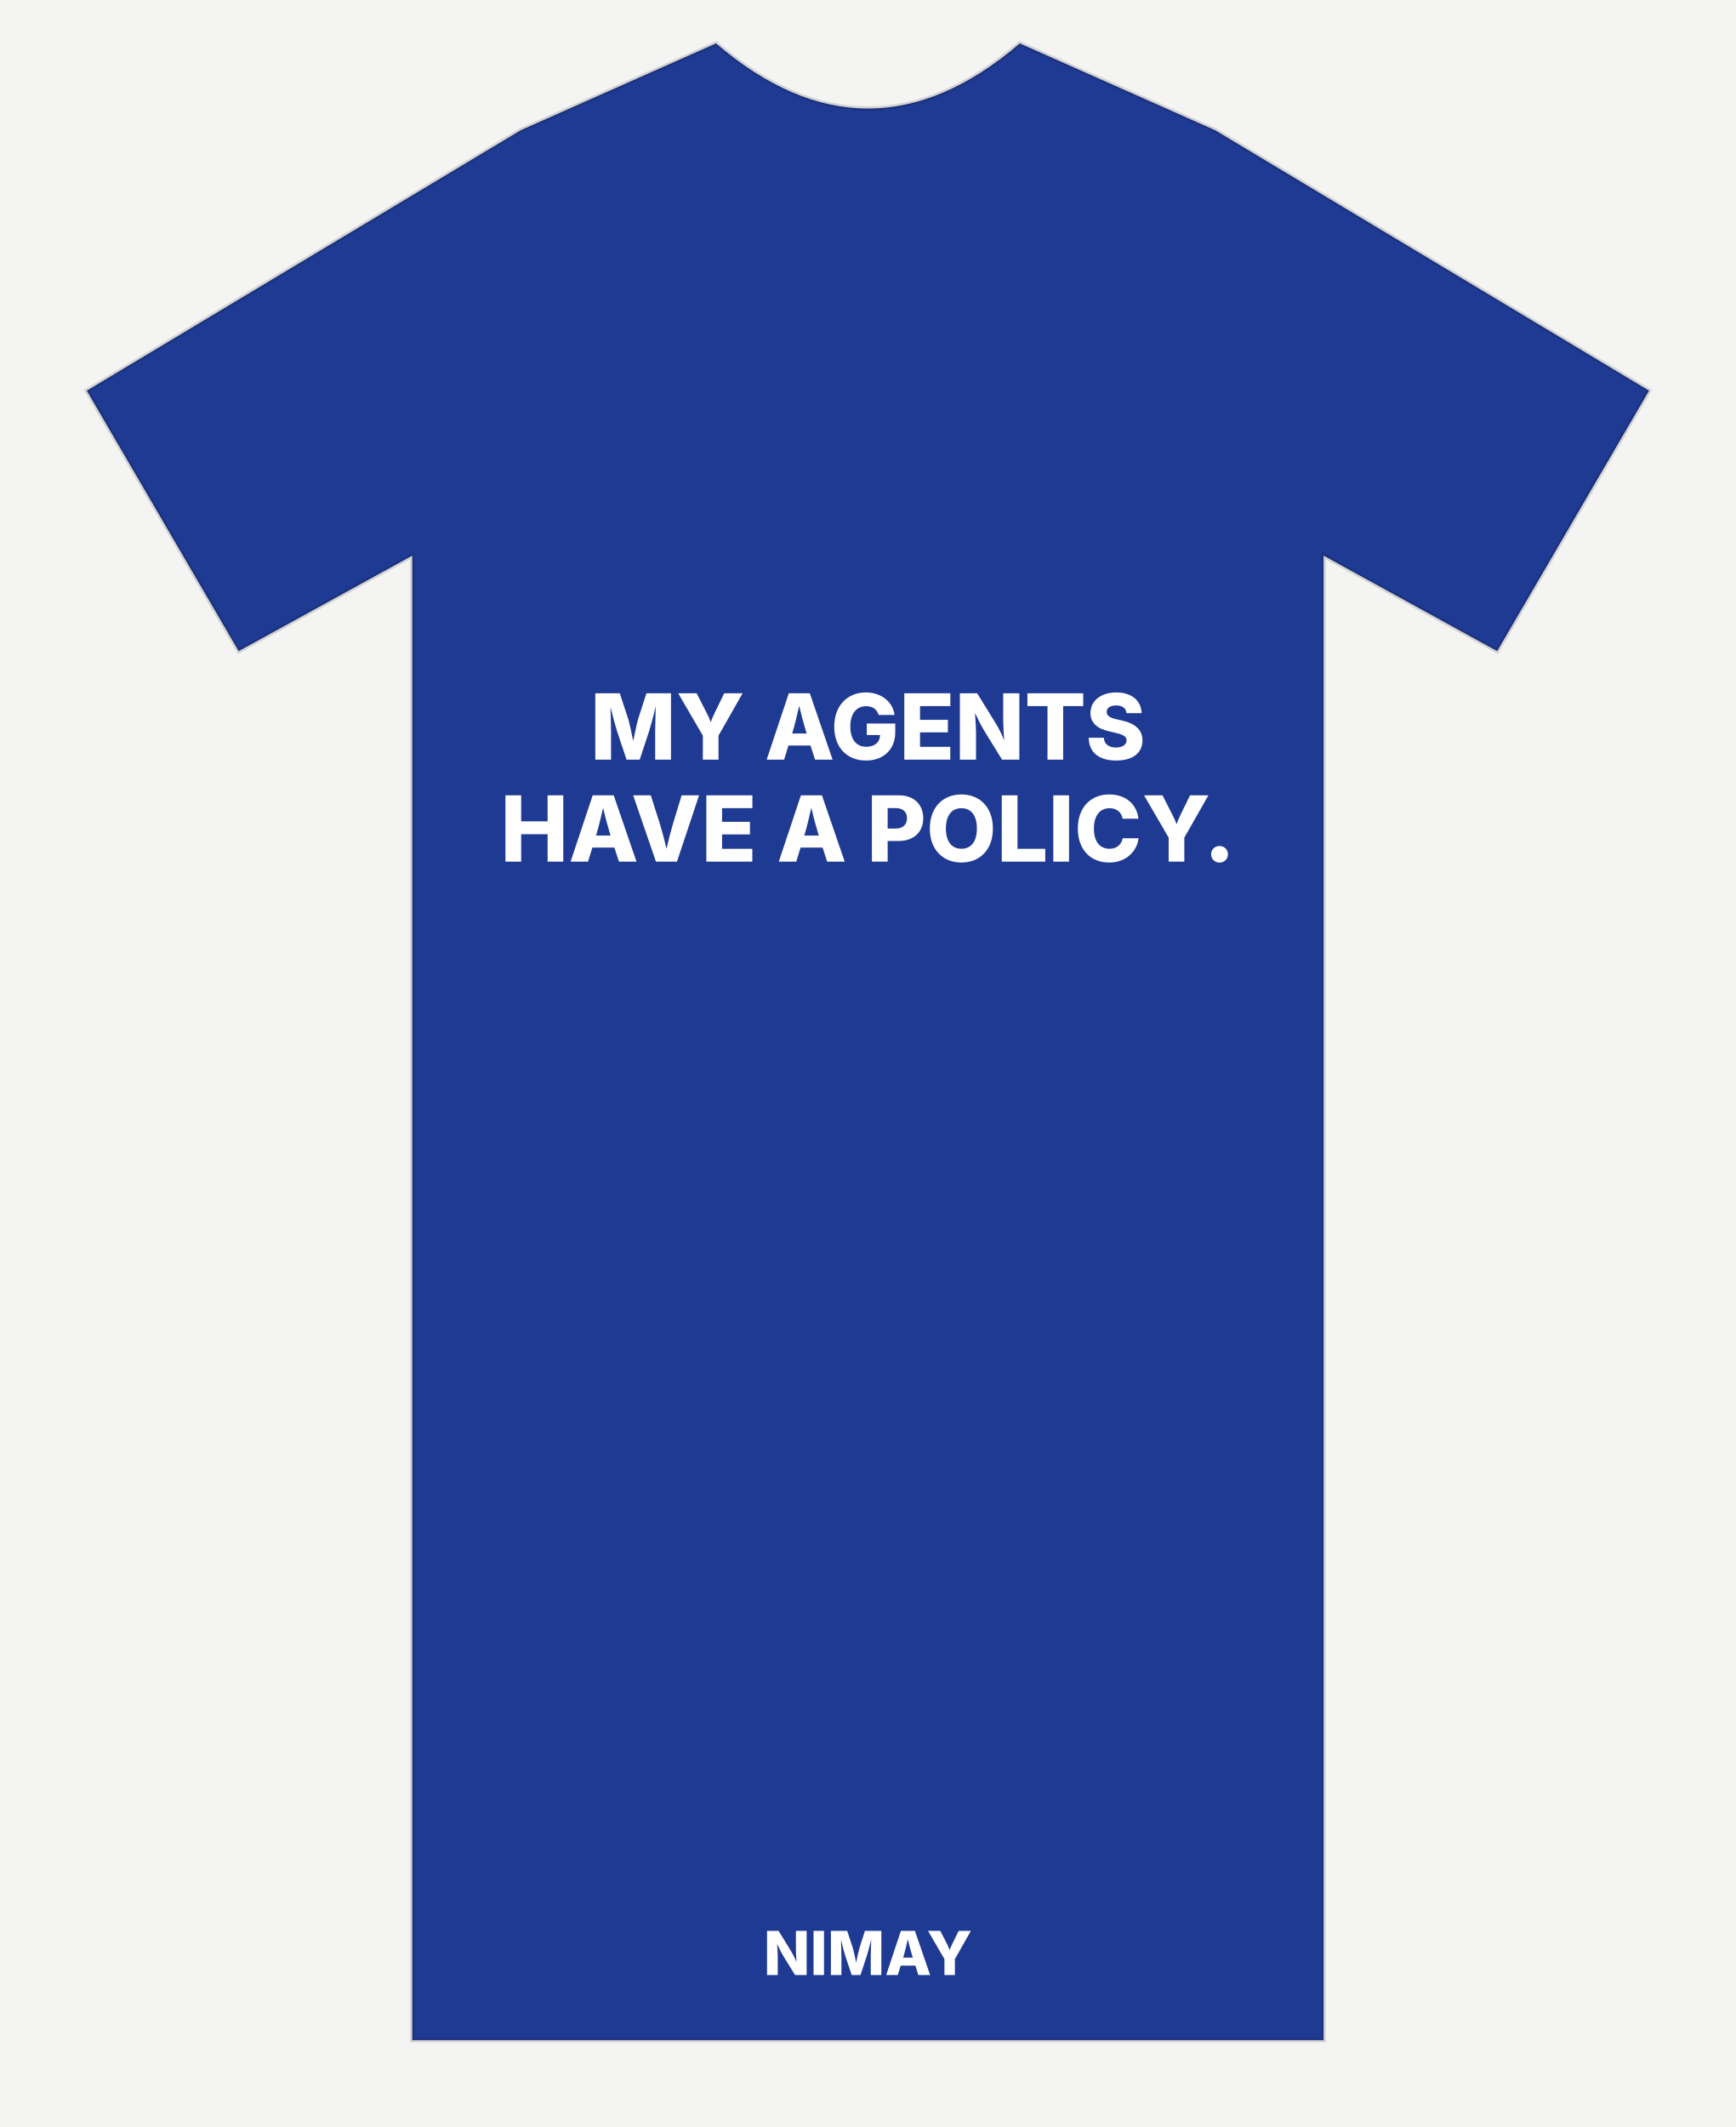
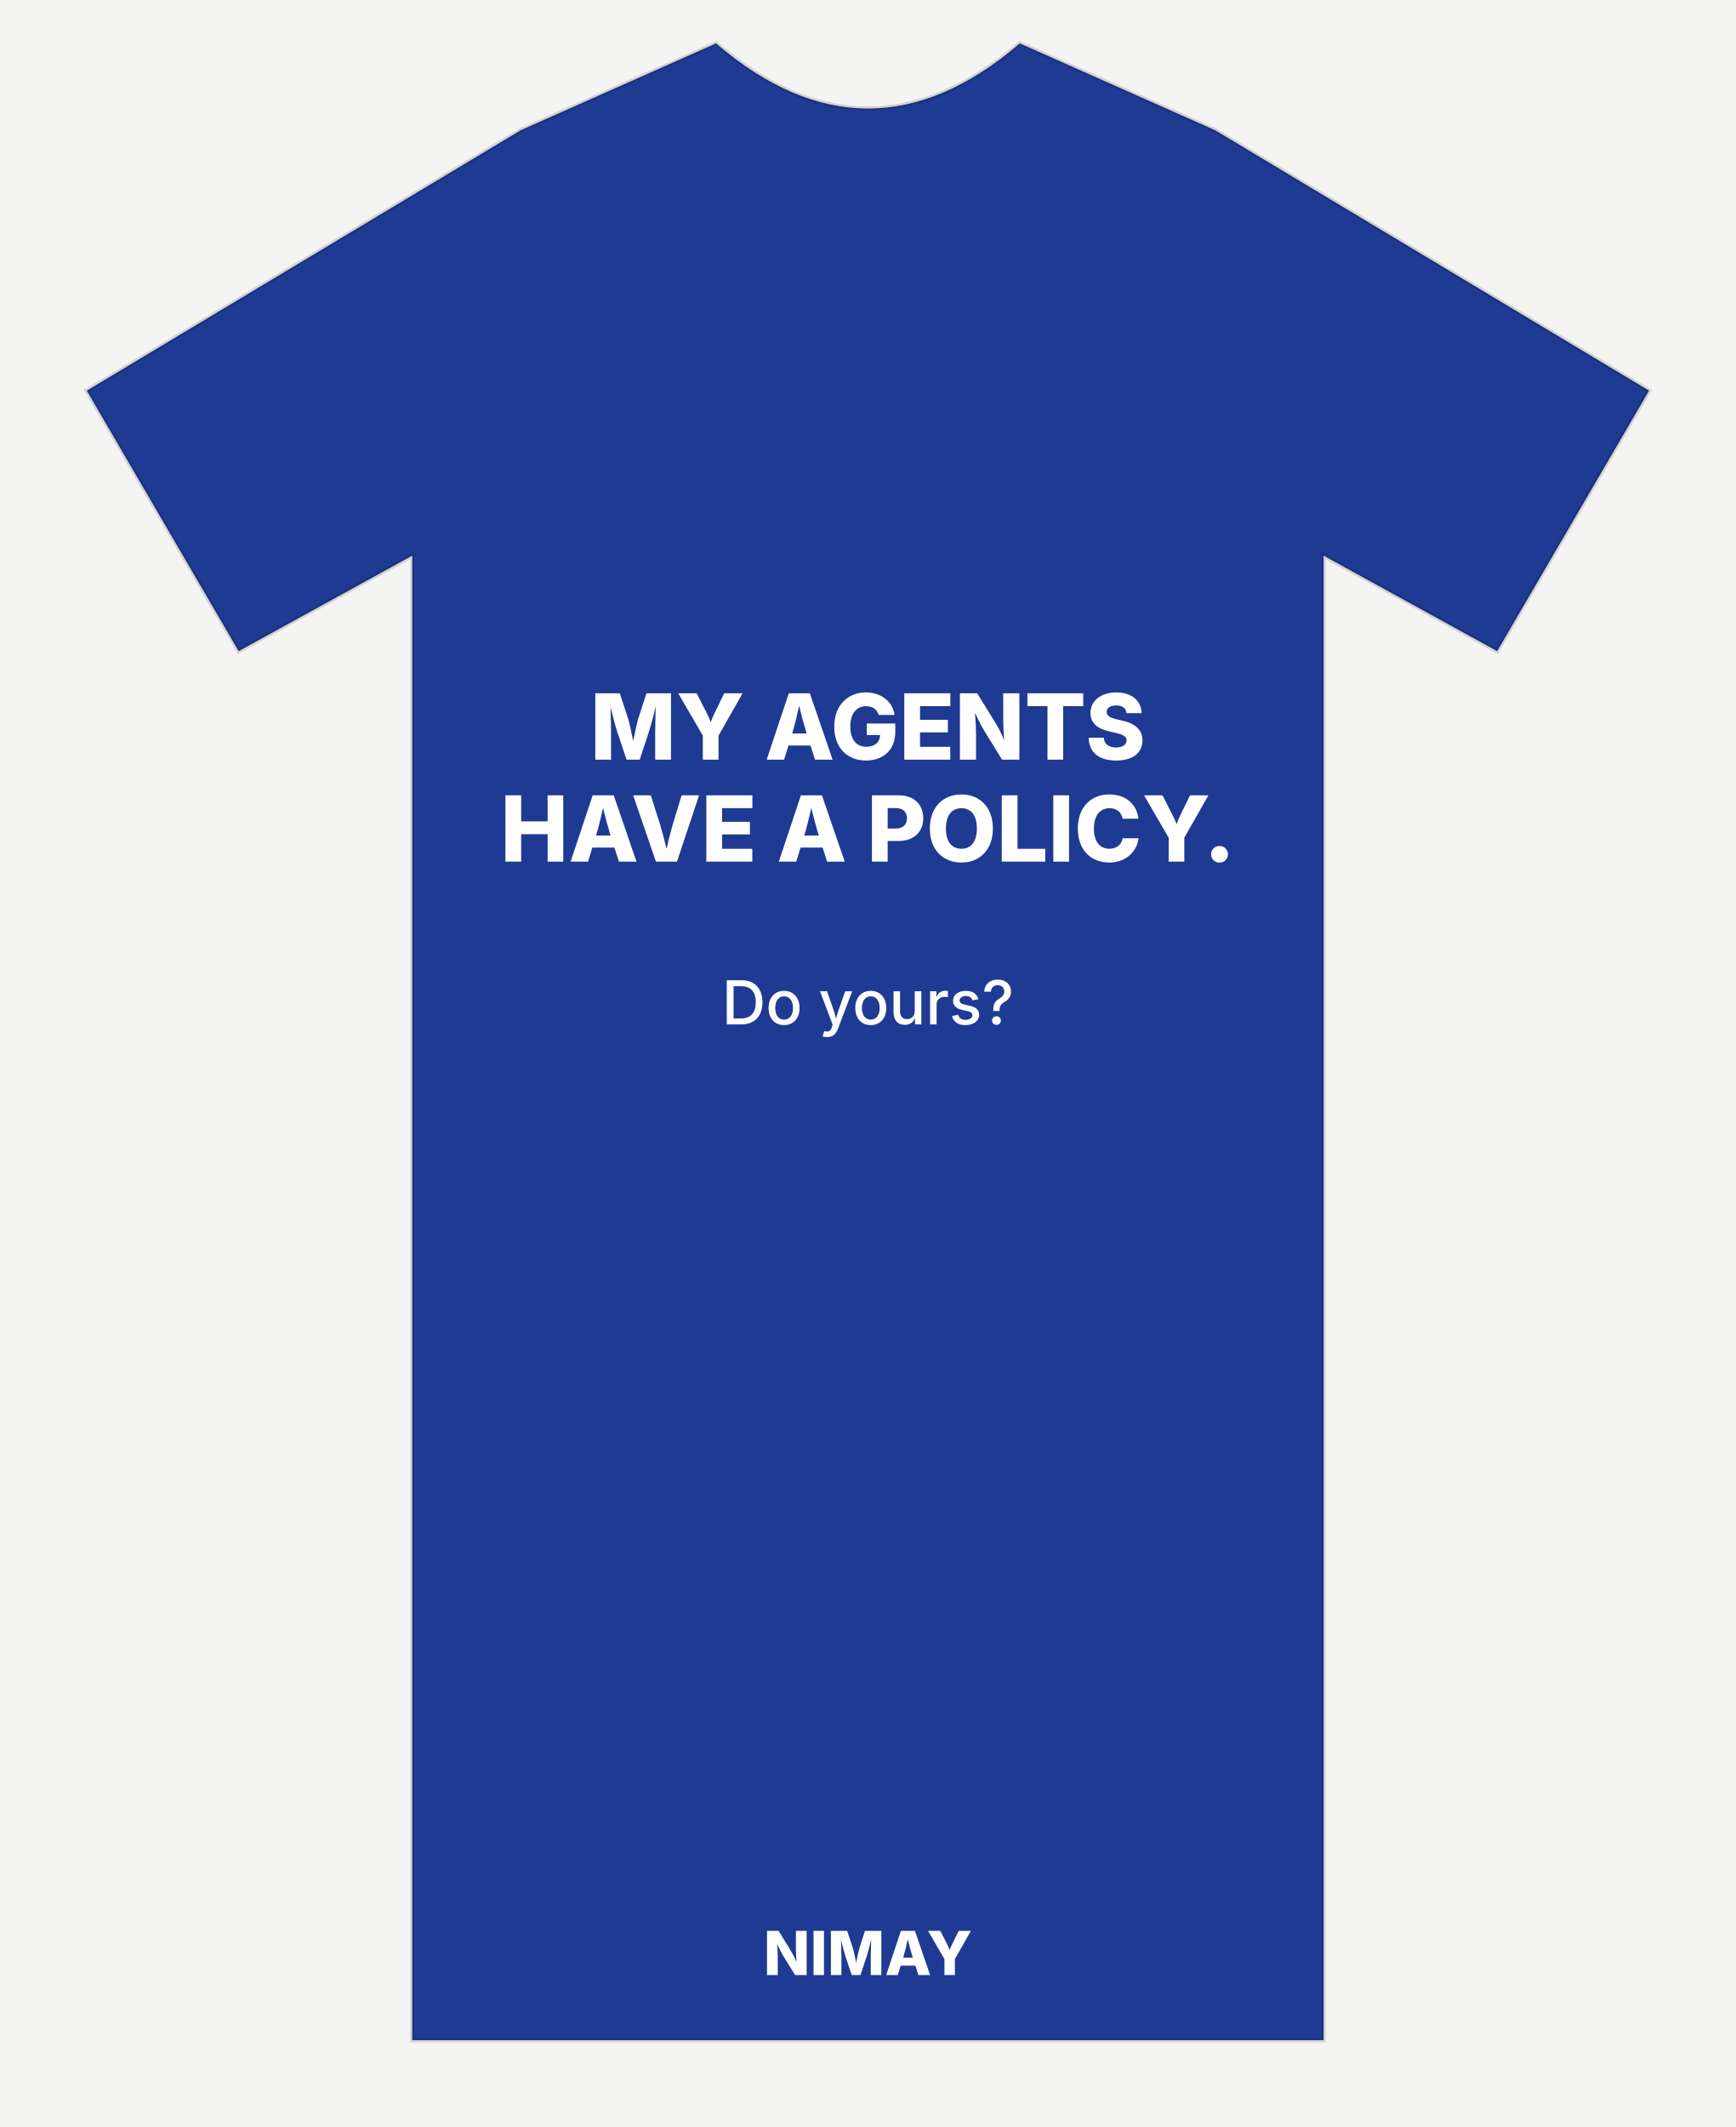
<svg xmlns="http://www.w3.org/2000/svg" viewBox="0 0 400 490" width="400" height="490">
  <rect width="400" height="490" fill="#f4f4f2" />
  <path d="M120,30 L165,10 Q200,40 235,10 L280,30 L380,90 L345,150 L305,128 L305,470 L95,470 L95,128 L55,150 L20,90 Z" fill="#1f3a93" stroke="#0002" />
  <text x="200" y="175.0" font-family="Inter, 'Helvetica Neue', Arial, sans-serif" font-size="21" font-weight="800" fill="#ffffff" text-anchor="middle">MY AGENTS</text>
  <text x="200" y="198.5" font-family="Inter, 'Helvetica Neue', Arial, sans-serif" font-size="21" font-weight="800" fill="#ffffff" text-anchor="middle">HAVE A POLICY.</text>
+   <text x="200" y="236.0" font-family="Inter, 'Helvetica Neue', Arial, sans-serif" font-size="14" font-weight="500" fill="#ffffff" text-anchor="middle">Do yours?</text>
  <text x="200" y="455.0" font-family="Inter, 'Helvetica Neue', Arial, sans-serif" font-size="14" font-weight="800" fill="#ffffff" text-anchor="middle">NIMAY</text>
</svg>
